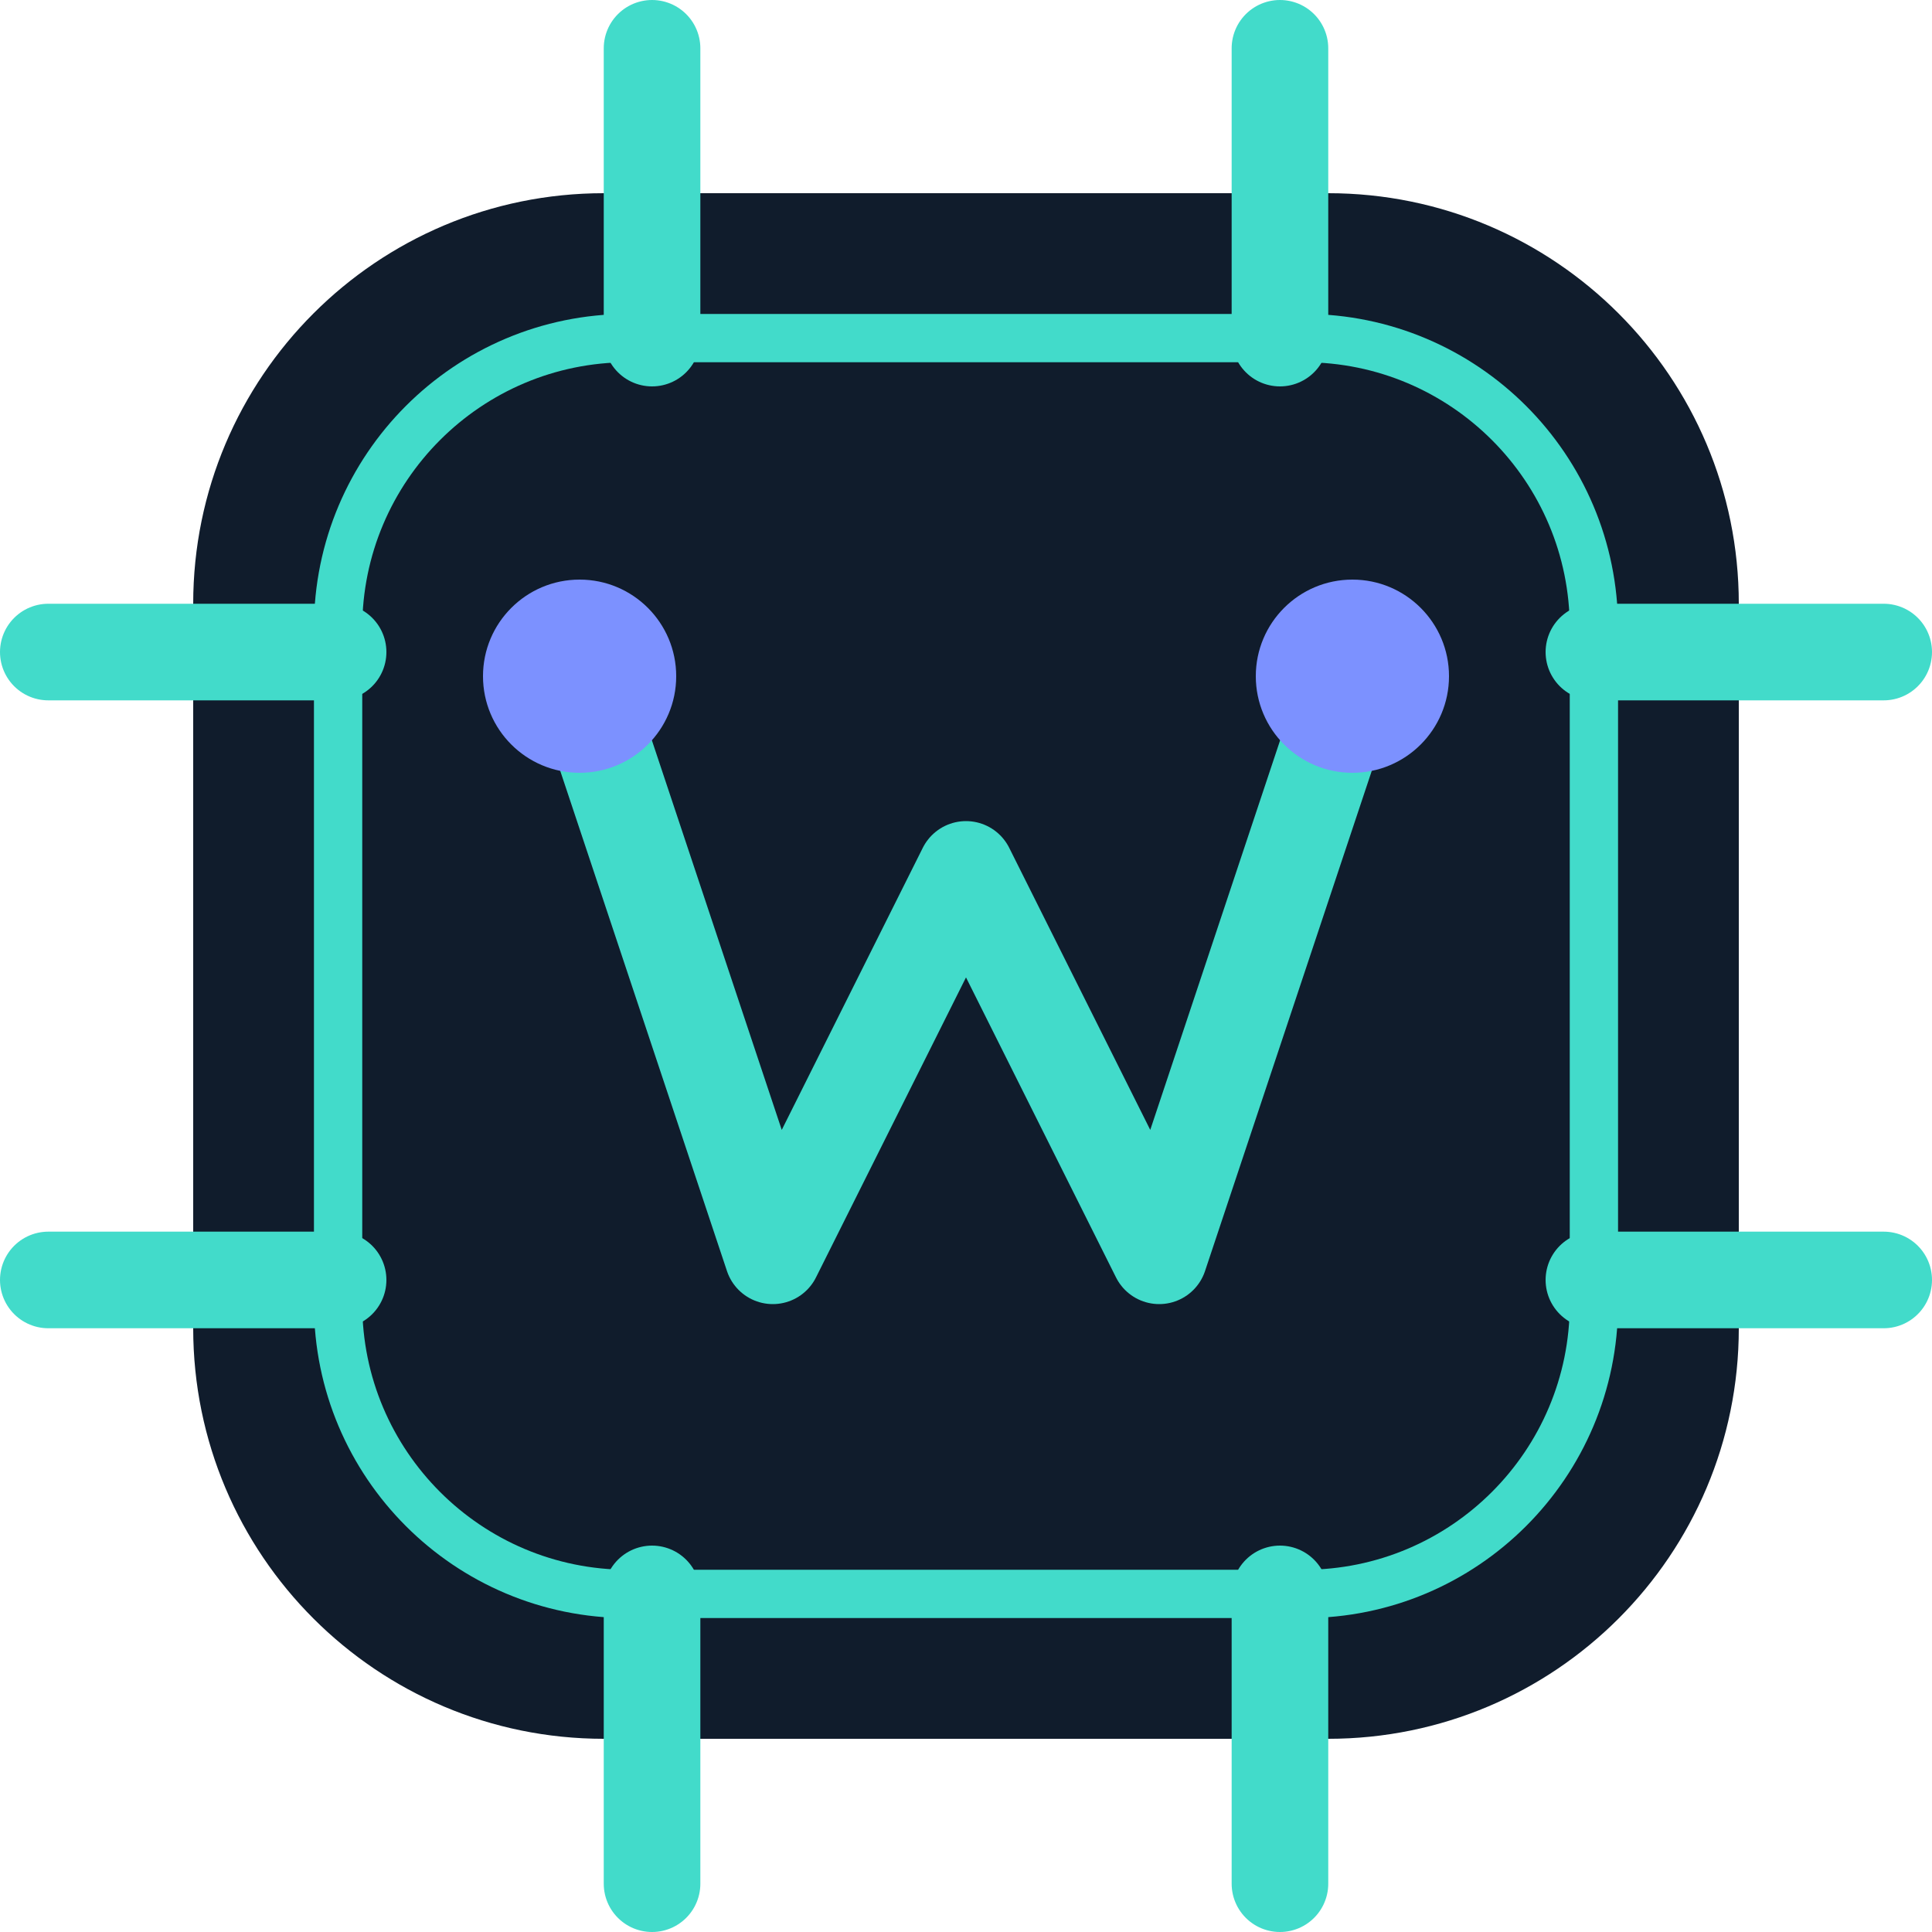
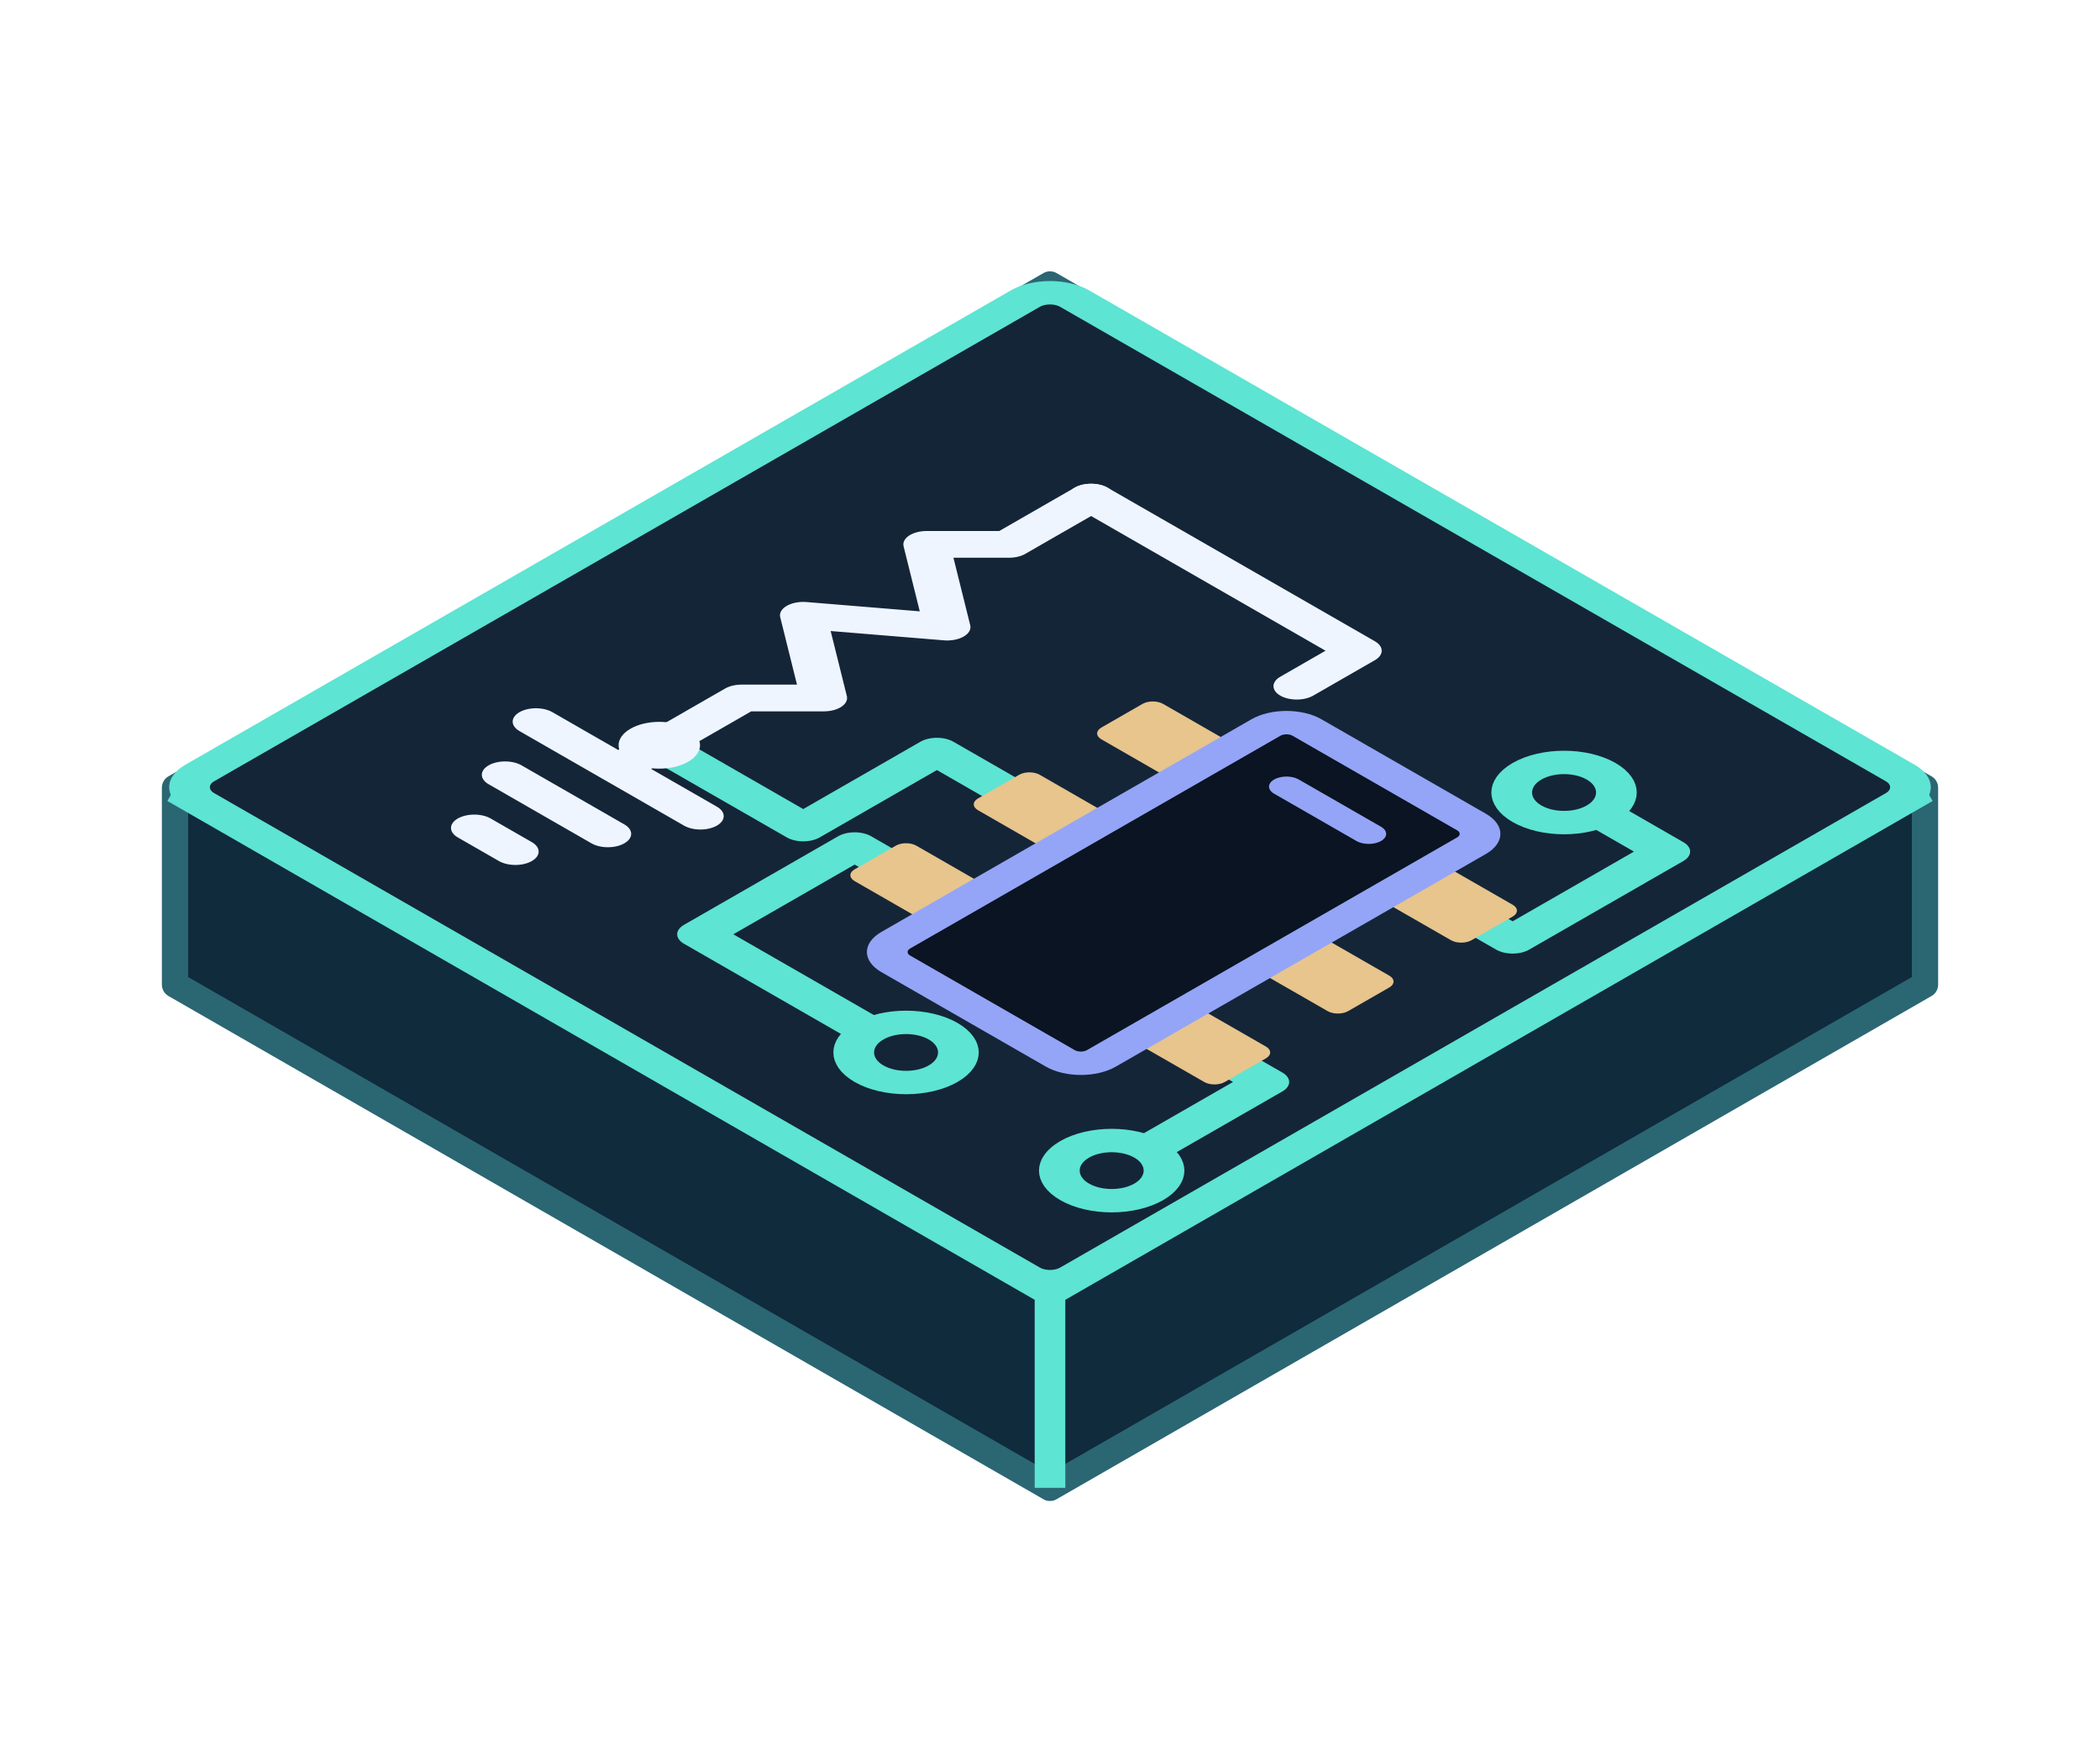
- <svg xmlns="http://www.w3.org/2000/svg" viewBox="0 0 80 80" role="img" aria-labelledby="title">
-   <rect x="8" y="8" width="64" height="64" rx="17" fill="#101c2c" />
-   <rect x="14" y="14" width="52" height="52" rx="12" fill="none" stroke="#42dbca" stroke-width="2" />
-   <g fill="none" stroke="#42dbca" stroke-width="4" stroke-linecap="round" stroke-linejoin="round">
-     <path d="M24 28l8 24 8-16 8 16 8-24" />
-     <path d="M2 27h12M2 53h12M66 27h12M66 53h12M27 2v12M53 2v12M27 66v12M53 66v12" />
-   </g>
-   <g fill="#7c91ff">
-     <circle cx="24" cy="28" r="4" />
-     <circle cx="56" cy="28" r="4" />
+ <svg xmlns="http://www.w3.org/2000/svg" viewBox="0 0 96 80" role="img" aria-labelledby="title">
+   <g transform="translate(0 5)">
+     <path d="M48 8L88 31V40L48 63L8 40V31Z" fill="#102b3b" stroke="#2b6673" stroke-width="1.2" stroke-linejoin="round" />
+     <path d="M8 31L48 54L88 31M48 54V63" fill="none" stroke="#5de4d3" stroke-width="1.4" stroke-linejoin="round" />
+     <g transform="matrix(.94 .54 -.94 .54 48 8)" stroke-linecap="round" stroke-linejoin="round">
+       <rect width="42.55" height="42.55" rx="1.2" fill="#142538" stroke="#5de4d3" stroke-width="1.4" />
+       <g fill="none" stroke="#eef5ff" stroke-width="1.6">
+         <path d="M10 8V12L8 14L12 17L8 20L12 23L10 25V29" />
+         <path d="M10 8H23V11" />
+         <path d="M10 29V31M6 31H14M7.5 34H12.5M9 37H11" />
+       </g>
+       <g fill="none" stroke="#5de4d3" stroke-width="1.6">
+         <path d="M10 29H17V22.5H21M21 28.5H19V36H29M37 16.5H39V9H34M37 28.5H39V36" />
+       </g>
+       <g fill="#e7c58c">
+         <rect x="20" y="15" width="6" height="3" rx=".5" />
+         <rect x="20" y="21" width="6" height="3" rx=".5" />
+         <rect x="20" y="27" width="6" height="3" rx=".5" />
+         <rect x="32" y="15" width="6" height="3" rx=".5" />
+         <rect x="32" y="21" width="6" height="3" rx=".5" />
+         <rect x="32" y="27" width="6" height="3" rx=".5" />
+       </g>
+       <rect x="24" y="12.5" width="10" height="20" rx="1" fill="#0a1422" stroke="#94a5f7" stroke-width="1.4" />
+       <path d="M27 15.5H31" stroke="#94a5f7" stroke-width="1.2" />
+       <g fill="#142538" stroke="#5de4d3" stroke-width="1.4">
+         <circle cx="34" cy="9" r="1.8" />
+         <circle cx="39" cy="36" r="1.8" />
+         <circle cx="29" cy="36" r="1.8" />
+       </g>
+       <circle cx="10" cy="29" r="1.4" fill="#eef5ff" />
+     </g>
  </g>
</svg>
